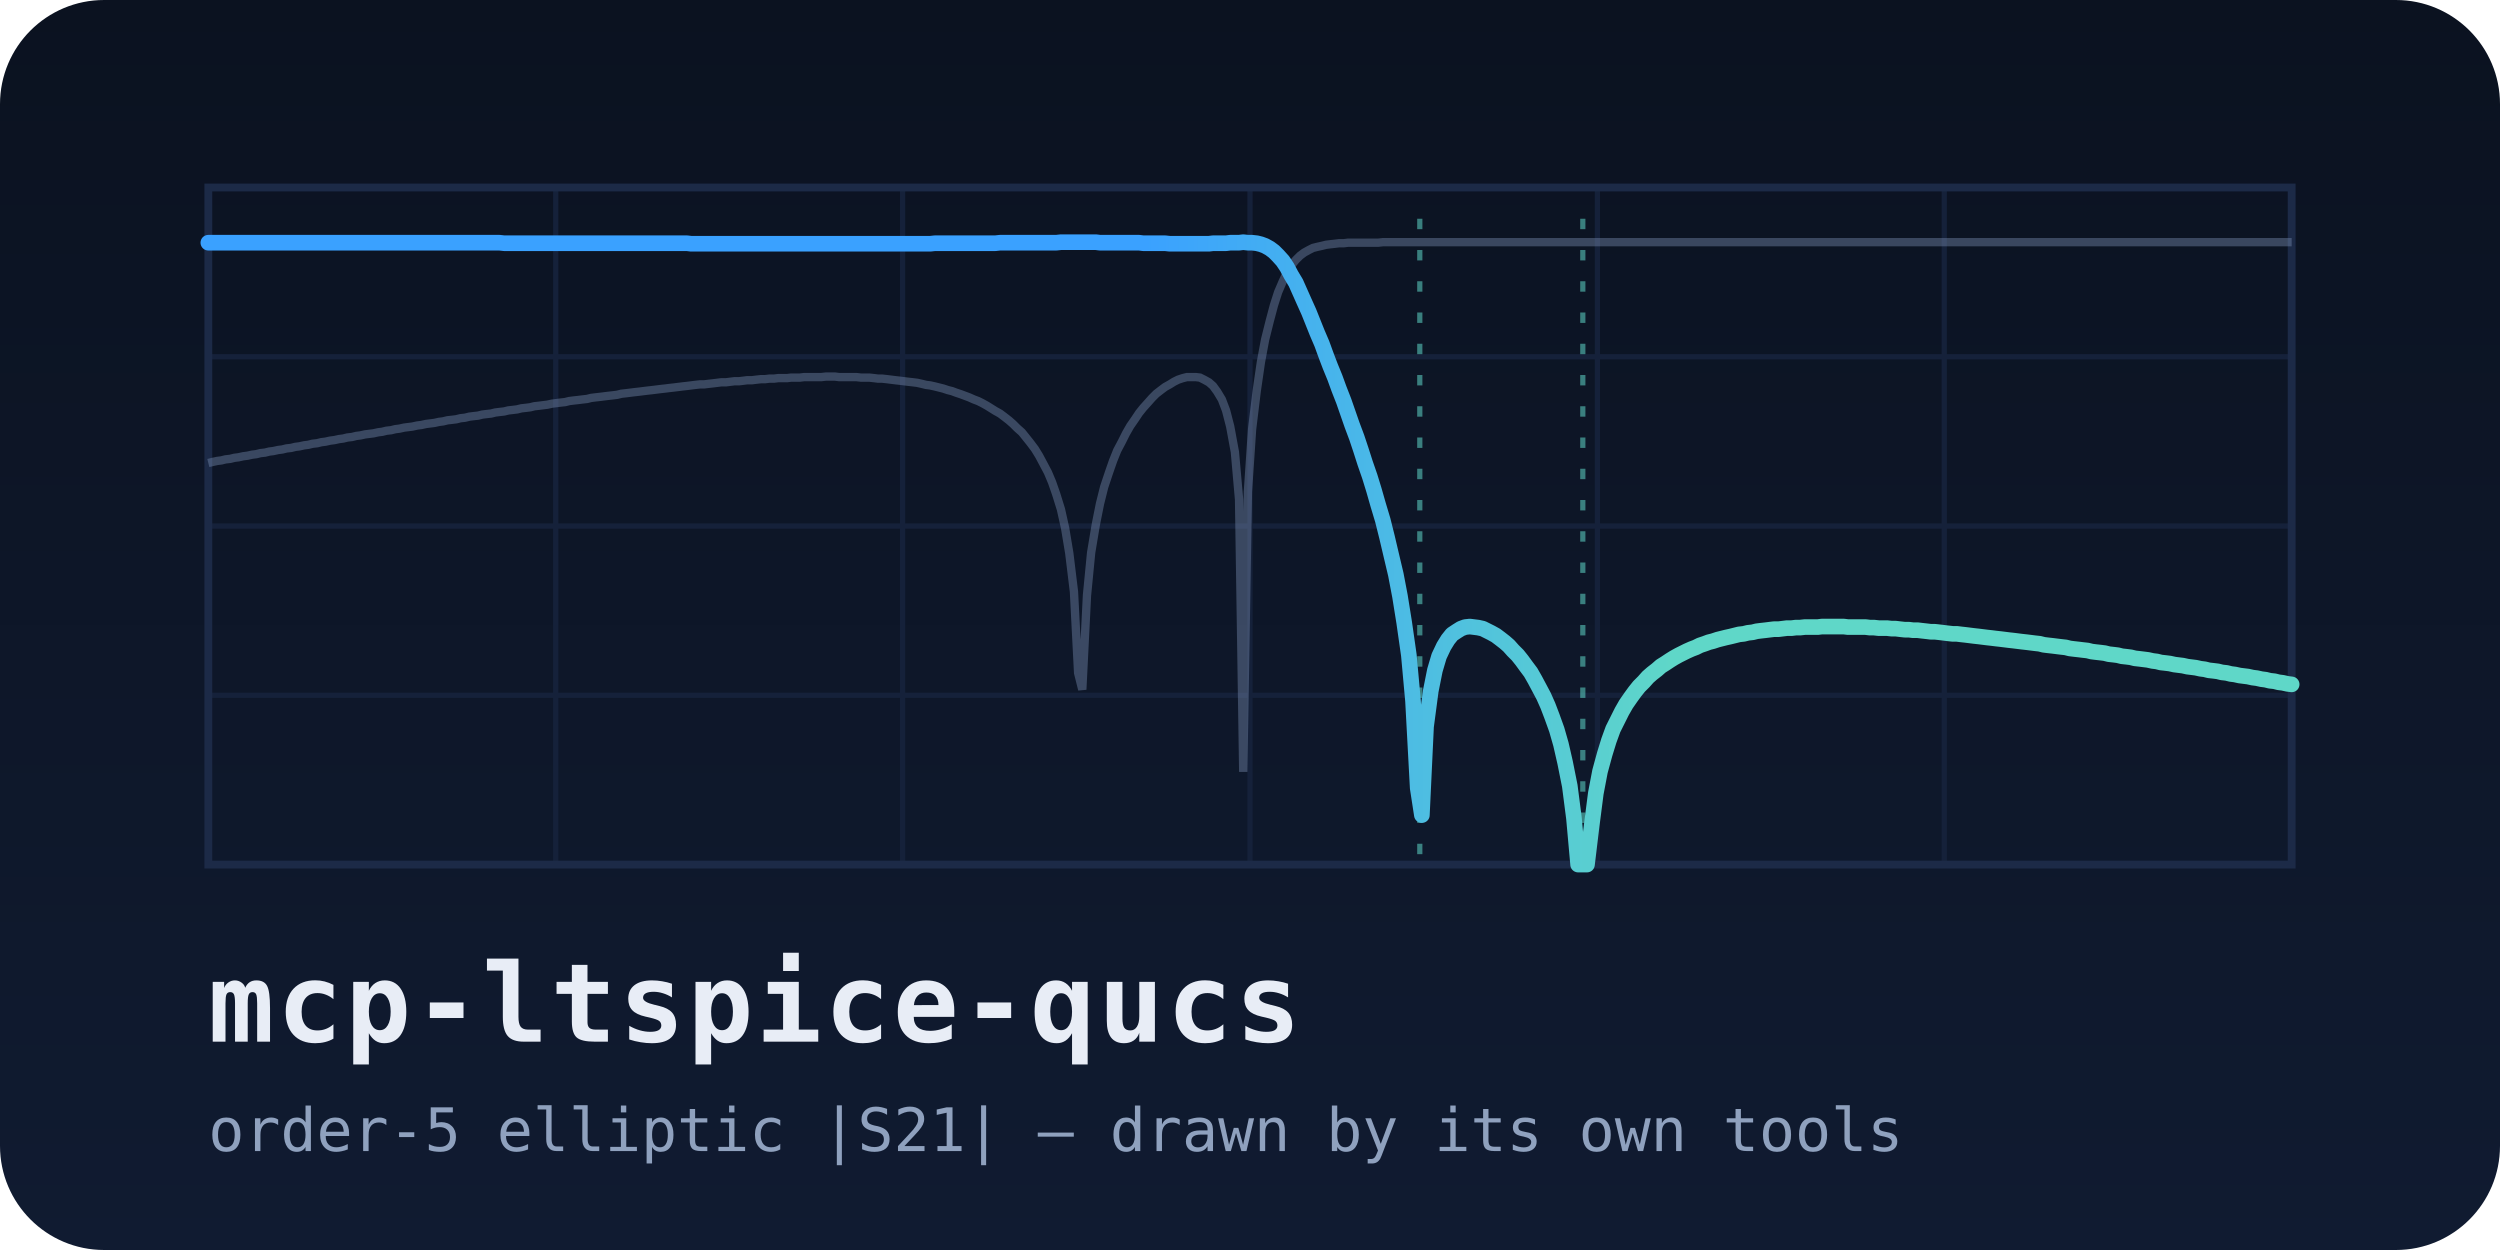
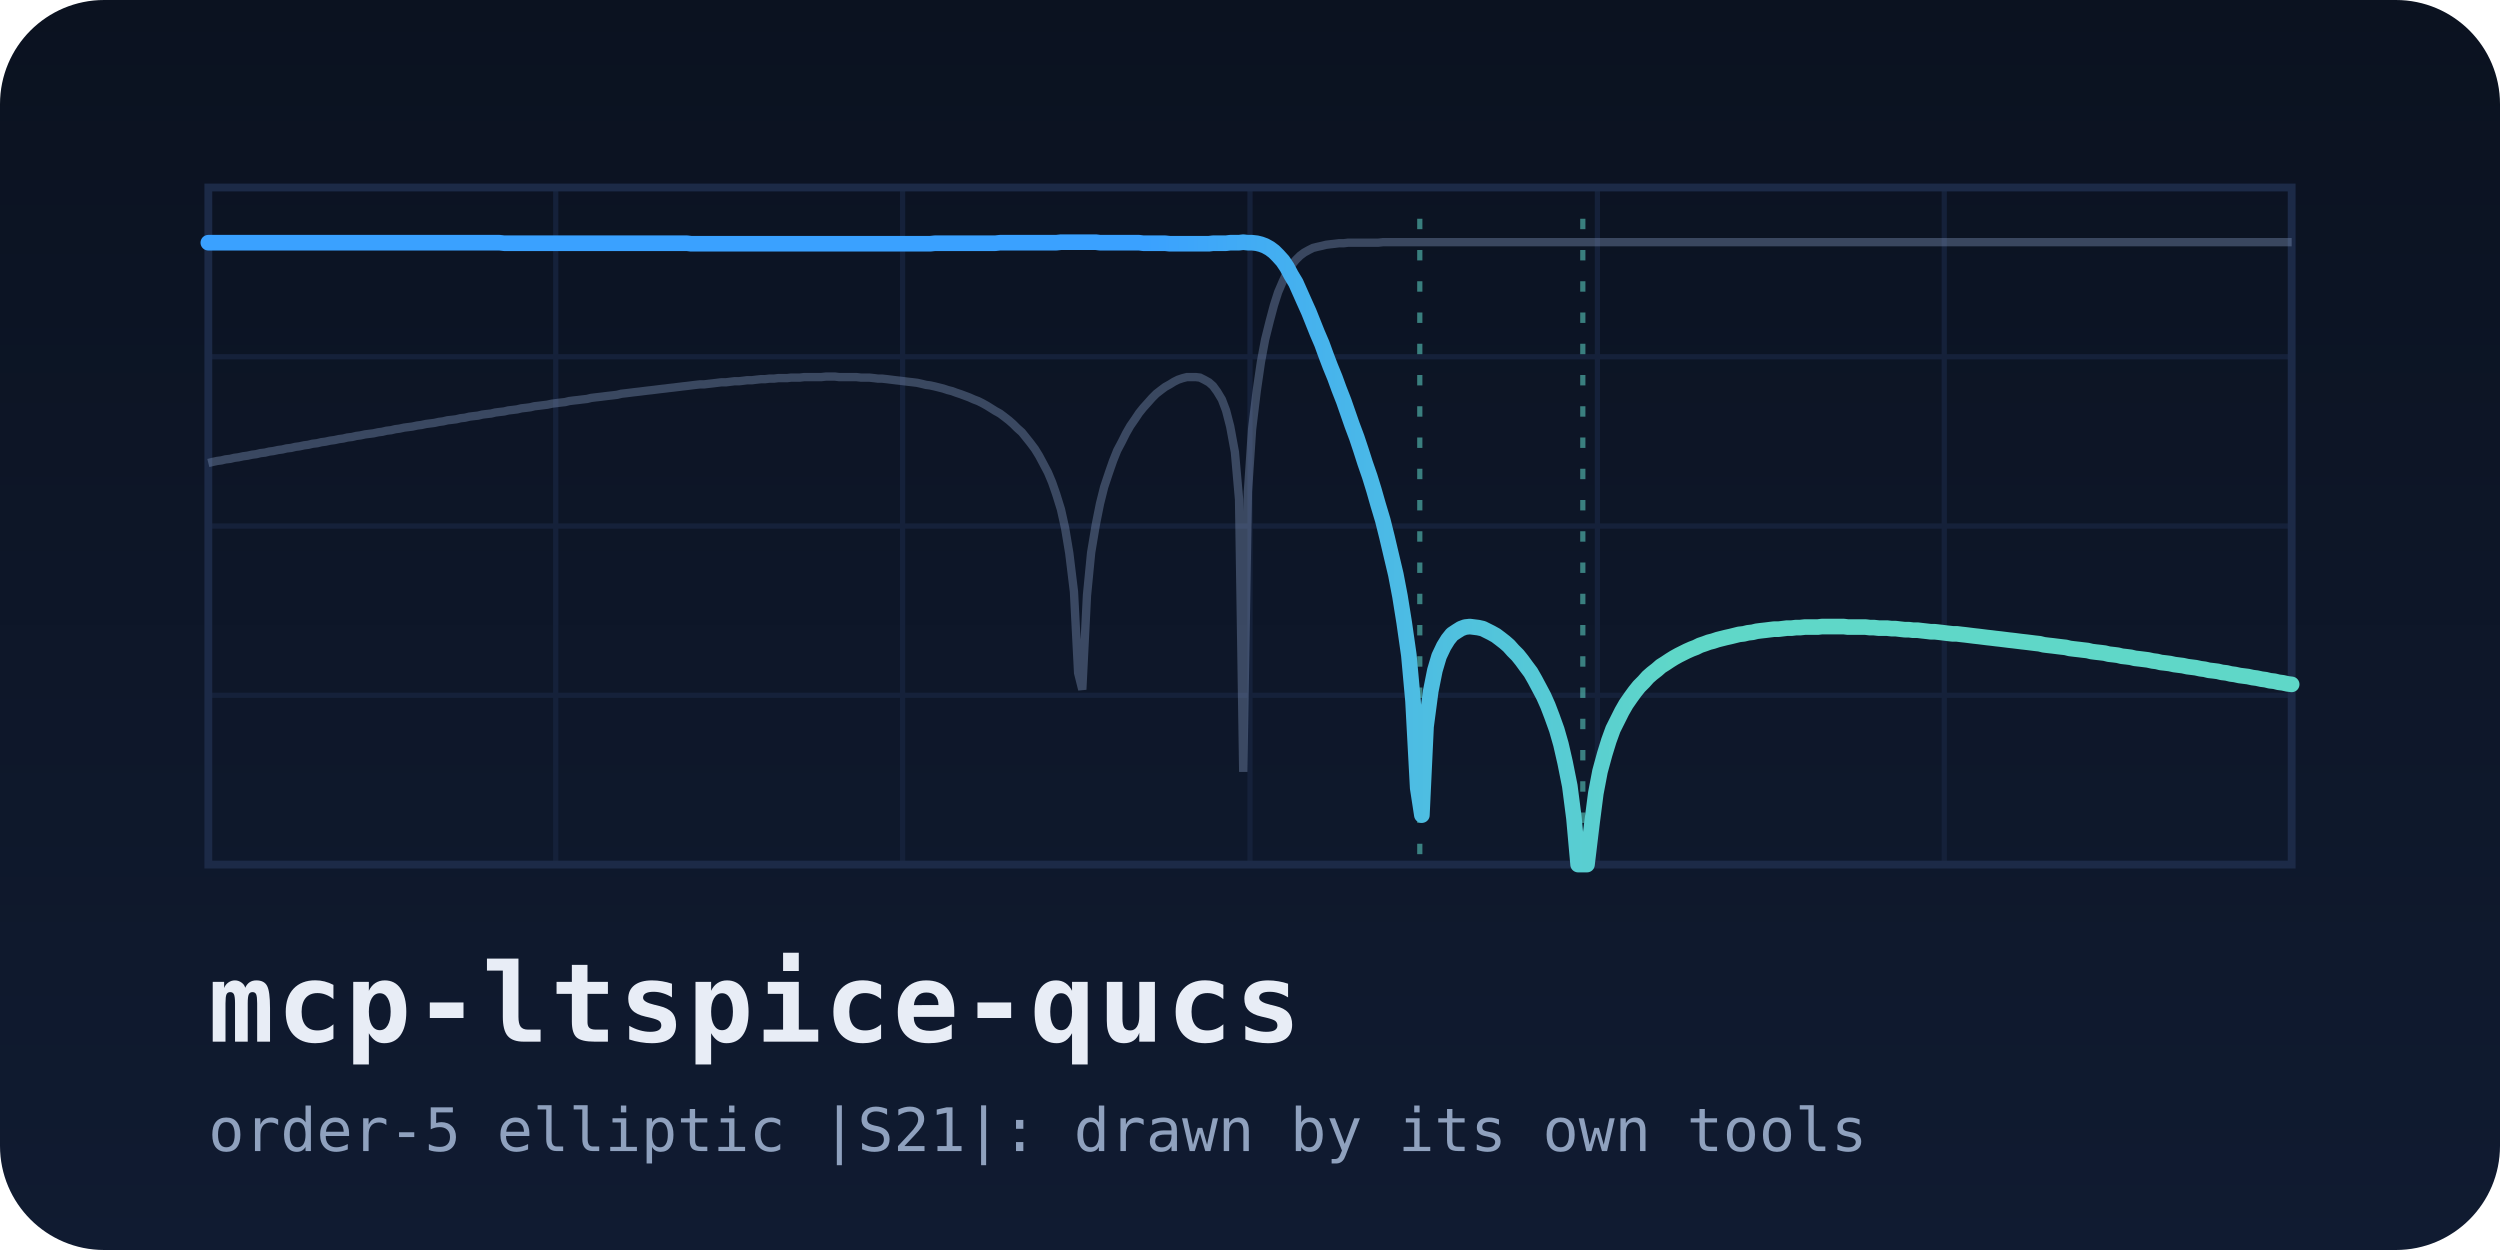
<svg xmlns="http://www.w3.org/2000/svg" viewBox="0 0 480 240" role="img" aria-label="mcp-ltspice-qucs: a real elliptic low-pass response drawn by the toolkit itself">
  <defs>
    <linearGradient id="cbg" x1="0" y1="0" x2="0" y2="1">
      <stop offset="0%" stop-color="#0B1220" />
      <stop offset="100%" stop-color="#101B31" />
    </linearGradient>
    <linearGradient id="ccv" x1="0" y1="0" x2="1" y2="0">
      <stop offset="0%" stop-color="#3AA1FF" />
      <stop offset="45%" stop-color="#3AA1FF" />
      <stop offset="70%" stop-color="#5FD7C8" />
      <stop offset="100%" stop-color="#5FD7C8" />
    </linearGradient>
  </defs>
  <rect x="0" y="0" width="480" height="240" rx="20" fill="url(#cbg)" />
  <g>
    <line x1="106.7" y1="36" x2="106.7" y2="166" stroke="#15213A" stroke-width="1" />
    <line x1="173.3" y1="36" x2="173.3" y2="166" stroke="#15213A" stroke-width="1" />
    <line x1="240.0" y1="36" x2="240.0" y2="166" stroke="#15213A" stroke-width="1" />
    <line x1="306.7" y1="36" x2="306.7" y2="166" stroke="#15213A" stroke-width="1" />
    <line x1="373.3" y1="36" x2="373.3" y2="166" stroke="#15213A" stroke-width="1" />
    <line x1="40" y1="68.5" x2="440" y2="68.5" stroke="#15213A" stroke-width="1" />
    <line x1="40" y1="101.0" x2="440" y2="101.0" stroke="#15213A" stroke-width="1" />
    <line x1="40" y1="133.5" x2="440" y2="133.5" stroke="#15213A" stroke-width="1" />
    <line x1="272.6" y1="42.0" x2="272.6" y2="166.0" stroke="#5FD7C8" stroke-width="1" stroke-dasharray="2 4" opacity="0.55" />
    <line x1="303.9" y1="42.0" x2="303.9" y2="166.0" stroke="#5FD7C8" stroke-width="1" stroke-dasharray="2 4" opacity="0.55" />
    <rect x="40" y="36" width="400" height="130" fill="none" stroke="#1C2A47" stroke-width="1.5" />
    <path d="M40.0,88.9L40.8,88.7L41.7,88.5L42.5,88.4L43.3,88.2L44.2,88.1L45.0,87.9L45.8,87.8L46.7,87.6L47.5,87.5L48.4,87.3L49.2,87.2L50.0,87.0L50.9,86.9L51.7,86.7L52.5,86.6L53.4,86.4L54.2,86.3L55.0,86.1L55.9,86.0L56.7,85.8L57.5,85.7L58.4,85.5L59.2,85.4L60.0,85.2L60.9,85.1L61.7,84.9L62.5,84.8L63.4,84.6L64.2,84.5L65.1,84.3L65.9,84.2L66.7,84.0L67.6,83.9L68.4,83.7L69.2,83.6L70.1,83.4L70.9,83.3L71.7,83.2L72.6,83.0L73.4,82.9L74.2,82.7L75.1,82.6L75.9,82.4L76.7,82.3L77.6,82.1L78.4,82.0L79.2,81.9L80.1,81.7L80.9,81.6L81.8,81.4L82.6,81.3L83.4,81.2L84.3,81.0L85.1,80.9L85.9,80.7L86.8,80.6L87.6,80.5L88.4,80.3L89.3,80.2L90.1,80.0L90.9,79.9L91.8,79.8L92.6,79.6L93.4,79.5L94.3,79.4L95.1,79.2L95.9,79.1L96.8,79.0L97.6,78.8L98.5,78.7L99.3,78.6L100.1,78.4L101.0,78.3L101.8,78.2L102.6,78.0L103.5,77.9L104.3,77.8L105.1,77.7L106.0,77.5L106.8,77.4L107.6,77.3L108.5,77.2L109.3,77.0L110.1,76.9L111.0,76.8L111.8,76.7L112.7,76.6L113.5,76.4L114.3,76.3L115.2,76.2L116.0,76.1L116.8,76.0L117.7,75.9L118.5,75.8L119.3,75.6L120.2,75.5L121.0,75.4L121.8,75.3L122.7,75.2L123.5,75.1L124.3,75.0L125.2,74.9L126.0,74.8L126.8,74.7L127.7,74.6L128.5,74.5L129.4,74.4L130.2,74.3L131.0,74.2L131.9,74.1L132.7,74.0L133.5,73.9L134.4,73.8L135.2,73.8L136.0,73.7L136.9,73.6L137.7,73.5L138.5,73.4L139.4,73.4L140.2,73.3L141.0,73.2L141.9,73.2L142.7,73.1L143.5,73.0L144.4,73.0L145.2,72.9L146.1,72.8L146.9,72.8L147.7,72.7L148.6,72.7L149.4,72.6L150.2,72.6L151.1,72.6L151.9,72.5L152.7,72.5L153.6,72.5L154.4,72.4L155.2,72.4L156.1,72.4L156.9,72.4L157.7,72.4L158.6,72.3L159.4,72.3L160.3,72.3L161.1,72.4L161.9,72.4L162.8,72.4L163.6,72.4L164.4,72.4L165.3,72.5L166.1,72.5L166.9,72.5L167.8,72.6L168.6,72.7L169.4,72.7L170.3,72.8L171.1,72.9L171.9,73.0L172.8,73.1L173.6,73.2L174.4,73.3L175.3,73.4L176.1,73.5L177.0,73.7L177.8,73.9L178.6,74.0L179.5,74.2L180.3,74.4L181.1,74.6L182.0,74.9L182.8,75.1L183.6,75.4L184.5,75.7L185.3,76.0L186.1,76.3L187.0,76.7L187.8,77.0L188.6,77.4L189.5,77.9L190.3,78.4L191.1,78.9L192.0,79.4L192.8,80.0L193.7,80.7L194.5,81.4L195.3,82.2L196.2,83.0L197.0,84.0L197.8,85.0L198.7,86.2L199.5,87.5L200.3,89.0L201.2,90.7L202.0,92.6L202.8,94.9L203.7,97.8L204.5,101.4L205.3,106.2L206.2,113.6L207.0,129.2L207.8,132.4L208.7,114.3L209.5,106.1L210.4,100.7L211.2,96.7L212.0,93.5L212.9,90.8L213.7,88.5L214.5,86.5L215.4,84.8L216.2,83.2L217.0,81.8L217.9,80.5L218.7,79.3L219.5,78.3L220.4,77.3L221.2,76.4L222.0,75.6L222.9,74.9L223.7,74.3L224.6,73.8L225.4,73.3L226.2,72.9L227.1,72.6L227.9,72.4L228.7,72.4L229.6,72.4L230.4,72.5L231.2,72.9L232.1,73.4L232.9,74.1L233.7,75.2L234.6,76.7L235.4,78.8L236.2,81.9L237.1,86.8L237.9,95.9L238.7,148.2L239.6,94.4L240.4,82.4L241.3,75.0L242.1,69.5L242.9,65.2L243.8,61.6L244.6,58.6L245.4,56.1L246.3,54.0L247.1,52.3L247.9,51.0L248.8,49.9L249.6,49.1L250.4,48.5L251.3,48.0L252.1,47.6L252.9,47.4L253.8,47.2L254.6,47.0L255.4,46.9L256.3,46.8L257.1,46.7L258.0,46.7L258.8,46.6L259.6,46.6L260.5,46.6L261.3,46.6L262.1,46.6L263.0,46.6L263.8,46.6L264.6,46.6L265.5,46.5L266.3,46.5L267.1,46.5L268.0,46.5L268.8,46.5L269.6,46.5L270.5,46.5L271.3,46.5L272.2,46.5L273.0,46.5L273.8,46.5L274.7,46.5L275.5,46.5L276.3,46.5L277.2,46.5L278.0,46.5L278.8,46.5L279.7,46.5L280.5,46.5L281.3,46.5L282.2,46.5L283.0,46.5L283.8,46.5L284.7,46.5L285.5,46.5L286.3,46.5L287.2,46.5L288.0,46.5L288.9,46.5L289.7,46.5L290.5,46.5L291.4,46.5L292.2,46.5L293.0,46.5L293.9,46.5L294.7,46.5L295.5,46.5L296.4,46.5L297.2,46.5L298.0,46.5L298.9,46.5L299.7,46.5L300.5,46.5L301.4,46.5L302.2,46.5L303.0,46.5L303.9,46.5L304.7,46.5L305.6,46.5L306.4,46.5L307.2,46.5L308.1,46.5L308.9,46.5L309.7,46.5L310.6,46.5L311.4,46.5L312.2,46.5L313.1,46.5L313.9,46.5L314.7,46.5L315.6,46.5L316.4,46.5L317.2,46.5L318.1,46.5L318.9,46.5L319.7,46.5L320.6,46.5L321.4,46.5L322.3,46.5L323.1,46.5L323.9,46.5L324.8,46.5L325.6,46.5L326.4,46.5L327.3,46.5L328.1,46.5L328.9,46.5L329.8,46.5L330.6,46.5L331.4,46.5L332.3,46.5L333.1,46.5L333.9,46.5L334.8,46.5L335.6,46.5L336.5,46.5L337.3,46.5L338.1,46.5L339.0,46.5L339.8,46.5L340.6,46.5L341.5,46.5L342.3,46.5L343.1,46.5L344.0,46.5L344.8,46.5L345.6,46.5L346.5,46.5L347.3,46.5L348.1,46.5L349.0,46.5L349.8,46.5L350.6,46.5L351.5,46.5L352.3,46.5L353.2,46.5L354.0,46.5L354.8,46.5L355.7,46.5L356.5,46.5L357.3,46.5L358.2,46.5L359.0,46.5L359.8,46.5L360.7,46.5L361.5,46.5L362.3,46.5L363.2,46.5L364.0,46.5L364.8,46.5L365.7,46.5L366.5,46.5L367.3,46.5L368.2,46.5L369.0,46.5L369.9,46.5L370.7,46.5L371.5,46.5L372.4,46.5L373.2,46.5L374.0,46.5L374.9,46.5L375.7,46.5L376.5,46.5L377.4,46.5L378.2,46.5L379.0,46.5L379.9,46.5L380.7,46.5L381.5,46.5L382.4,46.5L383.2,46.5L384.1,46.5L384.9,46.5L385.7,46.5L386.6,46.5L387.4,46.5L388.2,46.5L389.1,46.5L389.9,46.5L390.7,46.5L391.6,46.5L392.4,46.5L393.2,46.5L394.1,46.5L394.9,46.5L395.7,46.5L396.6,46.5L397.4,46.5L398.2,46.5L399.1,46.5L399.9,46.5L400.8,46.5L401.6,46.5L402.4,46.5L403.3,46.5L404.1,46.5L404.9,46.5L405.8,46.5L406.6,46.5L407.4,46.5L408.3,46.5L409.1,46.5L409.9,46.5L410.8,46.5L411.6,46.5L412.4,46.5L413.3,46.5L414.1,46.5L414.9,46.5L415.8,46.5L416.6,46.5L417.5,46.5L418.3,46.5L419.1,46.5L420.0,46.5L420.8,46.5L421.6,46.5L422.5,46.5L423.3,46.5L424.1,46.5L425.0,46.5L425.8,46.5L426.6,46.5L427.5,46.5L428.3,46.5L429.1,46.5L430.0,46.5L430.8,46.5L431.6,46.5L432.5,46.5L433.3,46.5L434.2,46.5L435.0,46.5L435.8,46.5L436.7,46.5L437.5,46.5L438.3,46.5L439.2,46.5L440.0,46.5" fill="none" stroke="#7286A8" stroke-width="1.6" opacity="0.45" />
    <path d="M40.0,46.6L40.8,46.6L41.7,46.6L42.5,46.6L43.3,46.6L44.2,46.6L45.0,46.6L45.8,46.6L46.7,46.6L47.5,46.6L48.4,46.6L49.2,46.6L50.0,46.6L50.9,46.6L51.7,46.6L52.5,46.6L53.4,46.6L54.2,46.6L55.0,46.6L55.9,46.6L56.7,46.6L57.5,46.6L58.4,46.6L59.2,46.6L60.0,46.6L60.9,46.6L61.7,46.6L62.5,46.6L63.4,46.6L64.2,46.6L65.1,46.6L65.9,46.6L66.7,46.6L67.6,46.6L68.4,46.6L69.2,46.6L70.1,46.6L70.9,46.6L71.7,46.6L72.6,46.6L73.4,46.6L74.2,46.6L75.1,46.6L75.9,46.6L76.7,46.6L77.6,46.6L78.4,46.6L79.2,46.6L80.1,46.6L80.9,46.6L81.8,46.6L82.6,46.6L83.4,46.6L84.3,46.6L85.1,46.6L85.9,46.6L86.8,46.6L87.6,46.6L88.4,46.6L89.3,46.6L90.1,46.6L90.9,46.6L91.8,46.6L92.6,46.6L93.4,46.6L94.3,46.6L95.1,46.6L95.9,46.6L96.8,46.7L97.6,46.7L98.5,46.7L99.3,46.7L100.1,46.7L101.0,46.7L101.8,46.7L102.6,46.7L103.5,46.7L104.3,46.7L105.1,46.7L106.0,46.7L106.8,46.7L107.6,46.7L108.5,46.7L109.3,46.7L110.1,46.7L111.0,46.7L111.8,46.7L112.7,46.7L113.5,46.7L114.3,46.7L115.2,46.7L116.0,46.7L116.8,46.7L117.7,46.7L118.5,46.7L119.3,46.7L120.2,46.7L121.0,46.7L121.8,46.7L122.7,46.7L123.5,46.7L124.3,46.7L125.2,46.7L126.0,46.7L126.8,46.7L127.7,46.7L128.5,46.7L129.4,46.7L130.2,46.7L131.0,46.7L131.9,46.7L132.7,46.8L133.5,46.8L134.4,46.8L135.2,46.8L136.0,46.8L136.9,46.8L137.7,46.8L138.5,46.8L139.4,46.8L140.2,46.8L141.0,46.8L141.9,46.8L142.7,46.8L143.5,46.8L144.4,46.8L145.2,46.8L146.1,46.8L146.9,46.8L147.7,46.8L148.6,46.8L149.4,46.8L150.2,46.8L151.1,46.8L151.9,46.8L152.7,46.8L153.6,46.8L154.4,46.8L155.2,46.8L156.1,46.8L156.9,46.8L157.7,46.8L158.6,46.8L159.4,46.8L160.3,46.8L161.1,46.8L161.9,46.8L162.8,46.8L163.6,46.8L164.4,46.8L165.3,46.8L166.1,46.8L166.9,46.8L167.8,46.8L168.6,46.8L169.4,46.8L170.3,46.8L171.1,46.8L171.9,46.8L172.8,46.8L173.6,46.8L174.4,46.8L175.3,46.8L176.1,46.8L177.0,46.8L177.8,46.8L178.6,46.8L179.5,46.7L180.3,46.7L181.1,46.7L182.0,46.7L182.8,46.7L183.6,46.7L184.5,46.7L185.3,46.7L186.1,46.7L187.0,46.7L187.8,46.7L188.6,46.7L189.5,46.7L190.3,46.7L191.1,46.7L192.0,46.6L192.8,46.6L193.7,46.6L194.5,46.6L195.3,46.6L196.2,46.6L197.0,46.6L197.8,46.6L198.7,46.6L199.5,46.6L200.3,46.6L201.2,46.6L202.0,46.6L202.8,46.6L203.7,46.5L204.5,46.5L205.3,46.5L206.2,46.5L207.0,46.5L207.8,46.5L208.7,46.5L209.5,46.5L210.4,46.5L211.2,46.6L212.0,46.6L212.9,46.6L213.7,46.6L214.5,46.6L215.4,46.6L216.2,46.6L217.0,46.6L217.9,46.6L218.7,46.6L219.5,46.7L220.4,46.7L221.2,46.7L222.0,46.7L222.9,46.7L223.7,46.7L224.6,46.8L225.4,46.8L226.2,46.8L227.1,46.8L227.9,46.8L228.7,46.8L229.6,46.8L230.4,46.8L231.2,46.8L232.1,46.8L232.9,46.7L233.7,46.7L234.6,46.7L235.4,46.7L236.2,46.6L237.1,46.6L237.9,46.6L238.7,46.5L239.6,46.6L240.4,46.6L241.3,46.7L242.1,46.9L242.9,47.2L243.8,47.7L244.6,48.3L245.4,49.1L246.3,50.1L247.1,51.3L247.9,52.8L248.8,54.3L249.6,56.1L250.4,57.9L251.3,59.9L252.1,61.9L252.9,63.9L253.8,66.0L254.6,68.2L255.4,70.3L256.3,72.5L257.1,74.7L258.0,77.0L258.8,79.3L259.6,81.6L260.5,84.0L261.3,86.4L262.1,88.9L263.0,91.5L263.8,94.1L264.6,96.9L265.5,99.9L266.3,103.1L267.1,106.5L268.0,110.3L268.8,114.5L269.6,119.5L270.5,125.8L271.3,134.6L272.2,151.3L273.0,156.5L273.8,139.5L274.7,132.7L275.5,128.7L276.3,126.0L277.2,124.1L278.0,122.8L278.8,121.8L279.7,121.2L280.5,120.7L281.3,120.4L282.2,120.3L283.0,120.4L283.8,120.5L284.7,120.7L285.5,121.1L286.3,121.5L287.2,122.0L288.0,122.6L288.9,123.3L289.7,124.0L290.5,124.9L291.4,125.8L292.2,126.8L293.0,127.9L293.9,129.1L294.7,130.5L295.5,132.0L296.4,133.7L297.2,135.5L298.0,137.6L298.9,140.1L299.7,142.9L300.5,146.4L301.4,150.9L302.2,157.1L303.0,166.0L303.9,166.0L304.7,166.0L305.6,158.5L306.4,152.3L307.2,148.1L308.1,144.8L308.9,142.2L309.7,140.0L310.6,138.2L311.4,136.6L312.2,135.2L313.1,133.9L313.9,132.8L314.7,131.8L315.6,130.9L316.4,130.0L317.2,129.3L318.1,128.6L318.9,127.9L319.7,127.4L320.6,126.8L321.4,126.3L322.3,125.8L323.1,125.4L323.9,125.0L324.8,124.6L325.6,124.3L326.4,123.9L327.3,123.6L328.1,123.3L328.9,123.1L329.8,122.8L330.6,122.6L331.4,122.4L332.3,122.2L333.1,122.0L333.9,121.8L334.8,121.7L335.6,121.5L336.5,121.4L337.3,121.2L338.1,121.1L339.0,121.0L339.8,120.9L340.6,120.8L341.5,120.8L342.3,120.7L343.1,120.6L344.0,120.6L344.8,120.5L345.6,120.5L346.5,120.4L347.3,120.4L348.1,120.4L349.0,120.4L349.8,120.3L350.6,120.3L351.5,120.3L352.3,120.3L353.2,120.3L354.0,120.3L354.8,120.4L355.7,120.4L356.5,120.4L357.3,120.4L358.2,120.4L359.0,120.5L359.8,120.5L360.7,120.6L361.5,120.6L362.3,120.6L363.2,120.7L364.0,120.7L364.8,120.8L365.7,120.9L366.5,120.9L367.3,121.0L368.2,121.0L369.0,121.1L369.9,121.2L370.7,121.3L371.5,121.3L372.4,121.4L373.2,121.5L374.0,121.6L374.9,121.7L375.7,121.7L376.5,121.8L377.4,121.9L378.2,122.0L379.0,122.1L379.9,122.2L380.7,122.3L381.5,122.4L382.4,122.5L383.2,122.6L384.1,122.7L384.9,122.8L385.7,122.9L386.6,123.0L387.4,123.1L388.2,123.2L389.1,123.3L389.9,123.4L390.7,123.5L391.6,123.6L392.4,123.8L393.2,123.9L394.1,124.0L394.9,124.1L395.7,124.2L396.6,124.3L397.4,124.5L398.2,124.6L399.1,124.7L399.9,124.8L400.8,124.9L401.6,125.1L402.4,125.2L403.3,125.3L404.1,125.4L404.9,125.6L405.8,125.7L406.6,125.8L407.4,126.0L408.3,126.1L409.1,126.2L409.9,126.4L410.8,126.5L411.6,126.6L412.4,126.7L413.3,126.9L414.1,127.0L414.9,127.2L415.8,127.3L416.6,127.4L417.5,127.6L418.3,127.7L419.1,127.8L420.0,128.0L420.8,128.1L421.6,128.2L422.5,128.4L423.3,128.5L424.1,128.7L425.0,128.8L425.8,128.9L426.6,129.1L427.5,129.2L428.3,129.4L429.1,129.5L430.0,129.7L430.8,129.8L431.6,129.9L432.5,130.1L433.3,130.2L434.2,130.4L435.0,130.5L435.8,130.7L436.7,130.8L437.5,131.0L438.3,131.1L439.2,131.3L440.0,131.4" fill="none" stroke="url(#ccv)" stroke-width="3" stroke-linejoin="round" stroke-linecap="round" />
  </g>
  <text x="40" y="200" font-family="ui-monospace,'SF Mono','Cascadia Code',Menlo,Consolas,monospace" font-size="21" font-weight="600" fill="#E8EDF6" letter-spacing="0.5">mcp-ltspice-qucs</text>
-   <text x="40" y="221" font-family="ui-monospace,'SF Mono','Cascadia Code',Menlo,Consolas,monospace" font-size="11.5" fill="#8FA1BE">order-5 elliptic |S21| — drawn by its own tools</text>
+   <text x="40" y="221" font-family="ui-monospace,'SF Mono','Cascadia Code',Menlo,Consolas,monospace" font-size="11.5" fill="#8FA1BE">order-5 elliptic |S21|: drawn by its own tools</text>
</svg>
